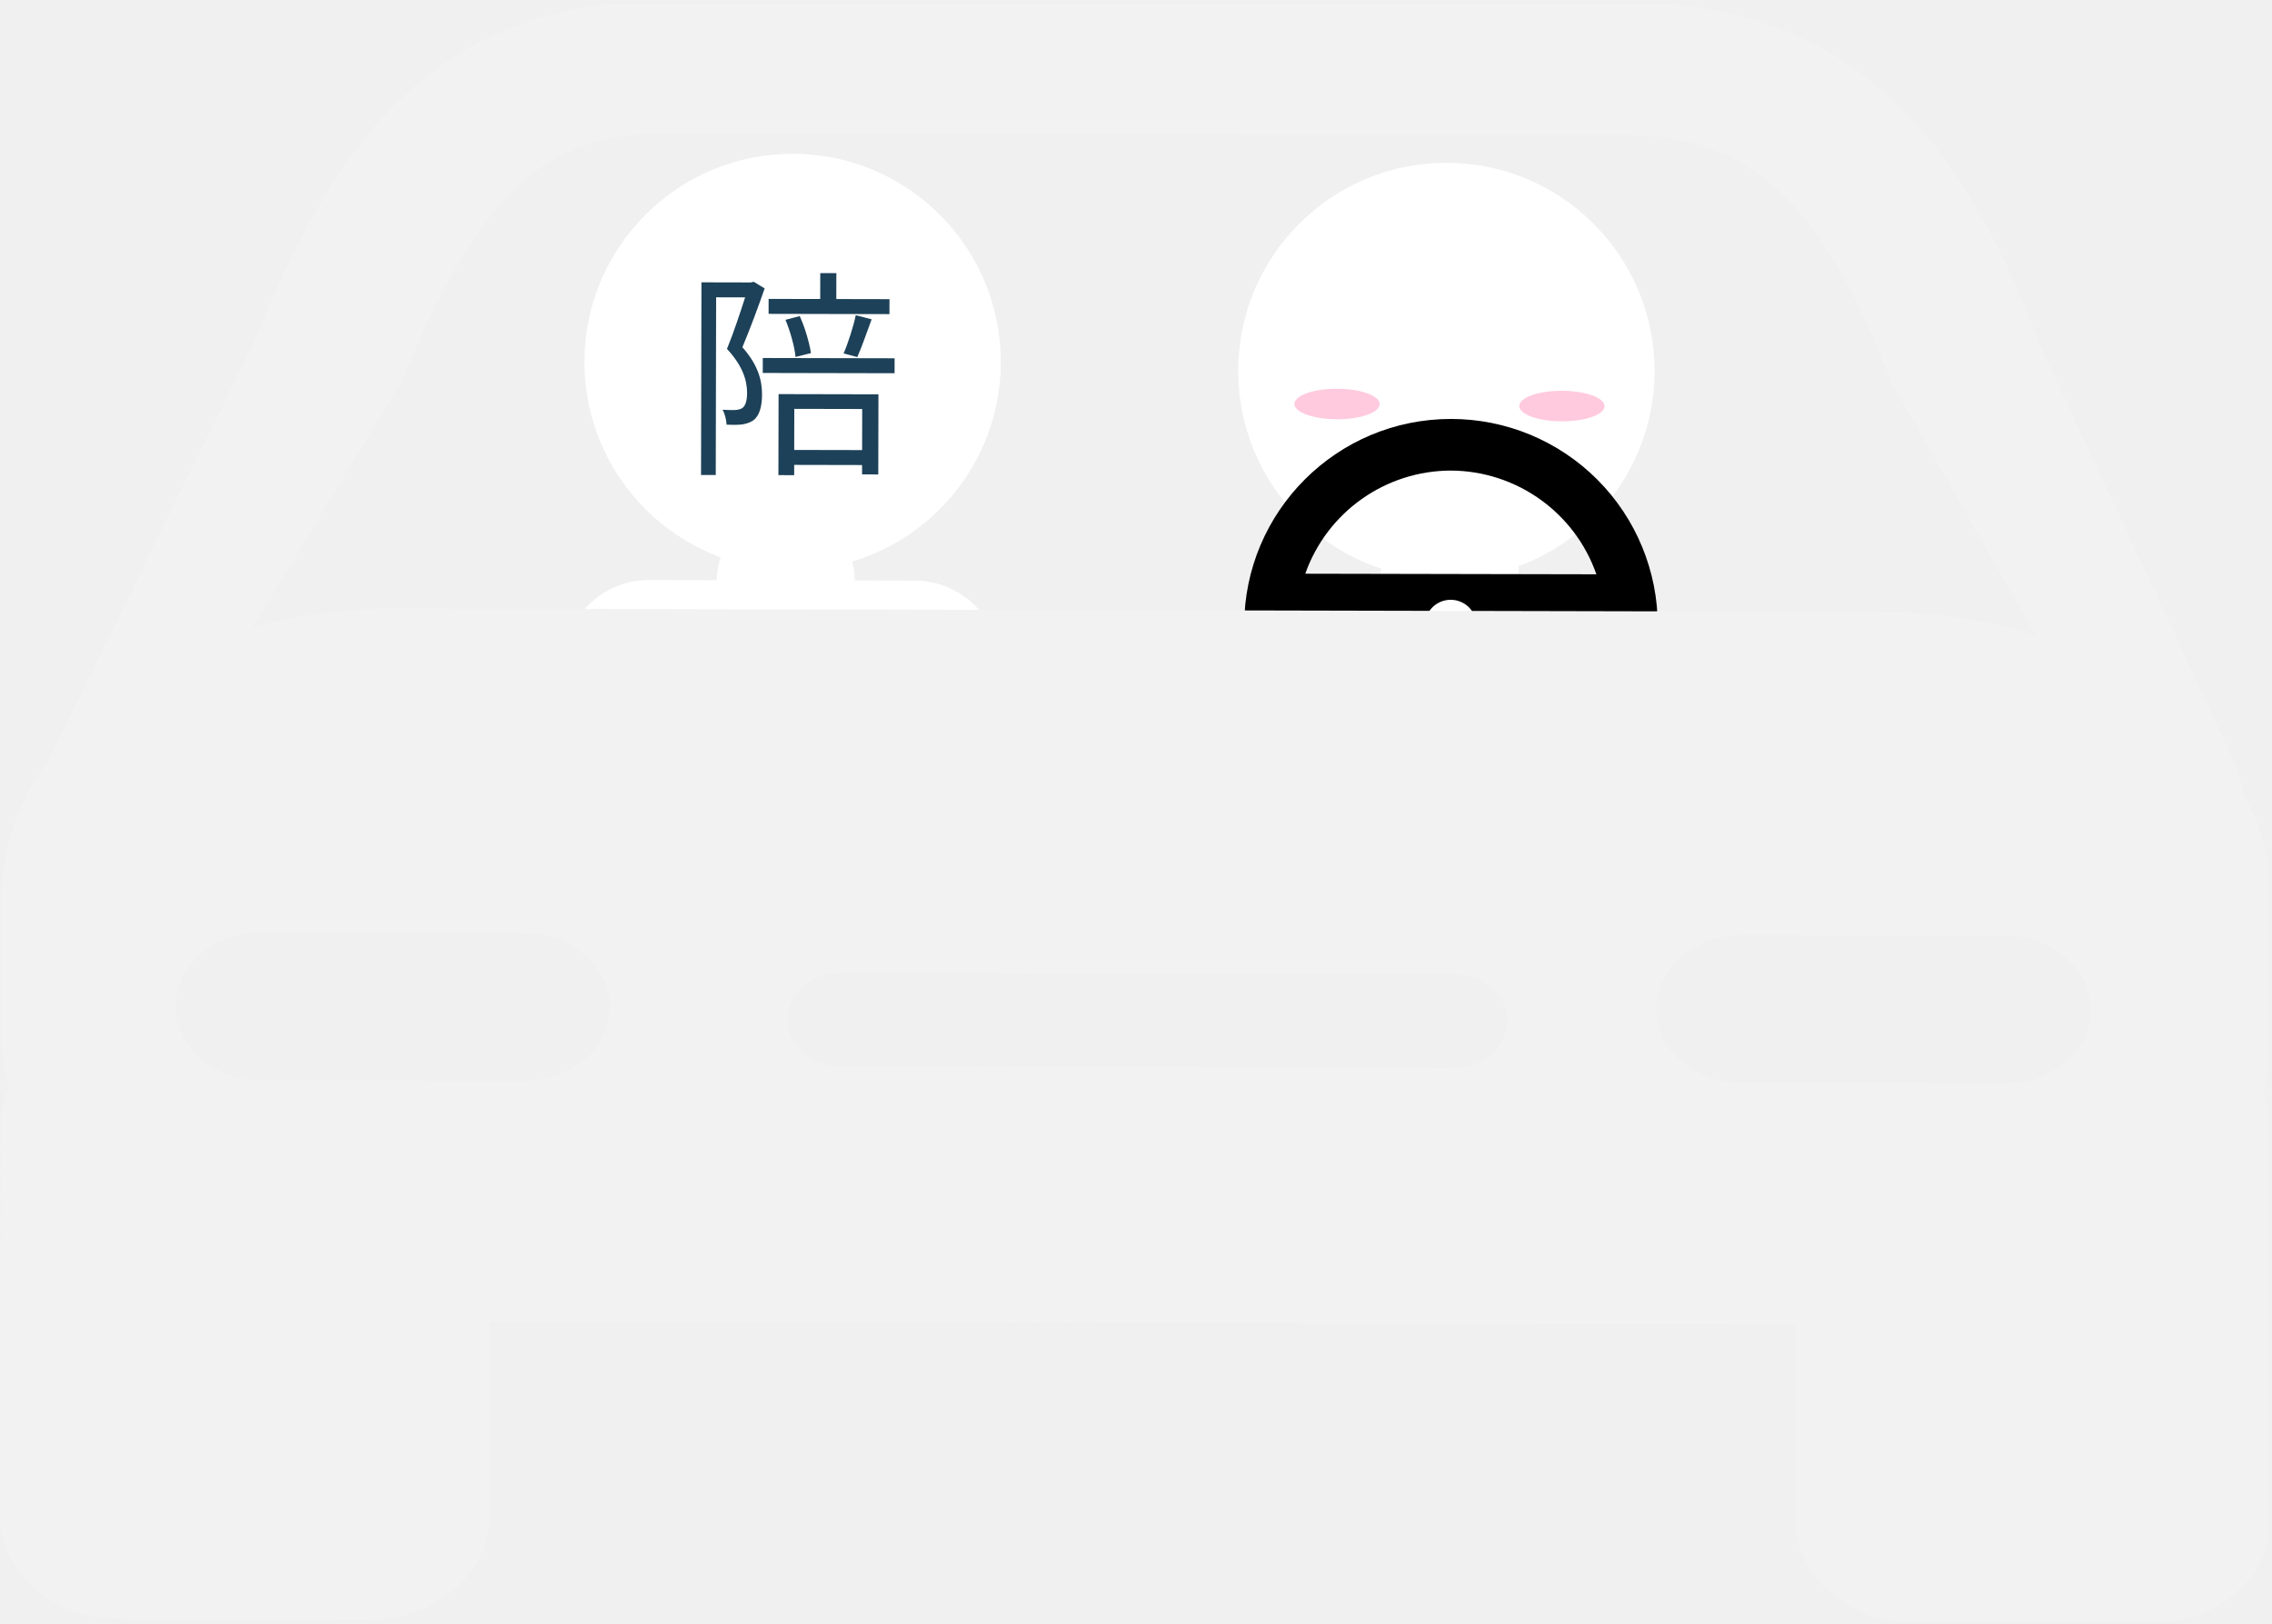
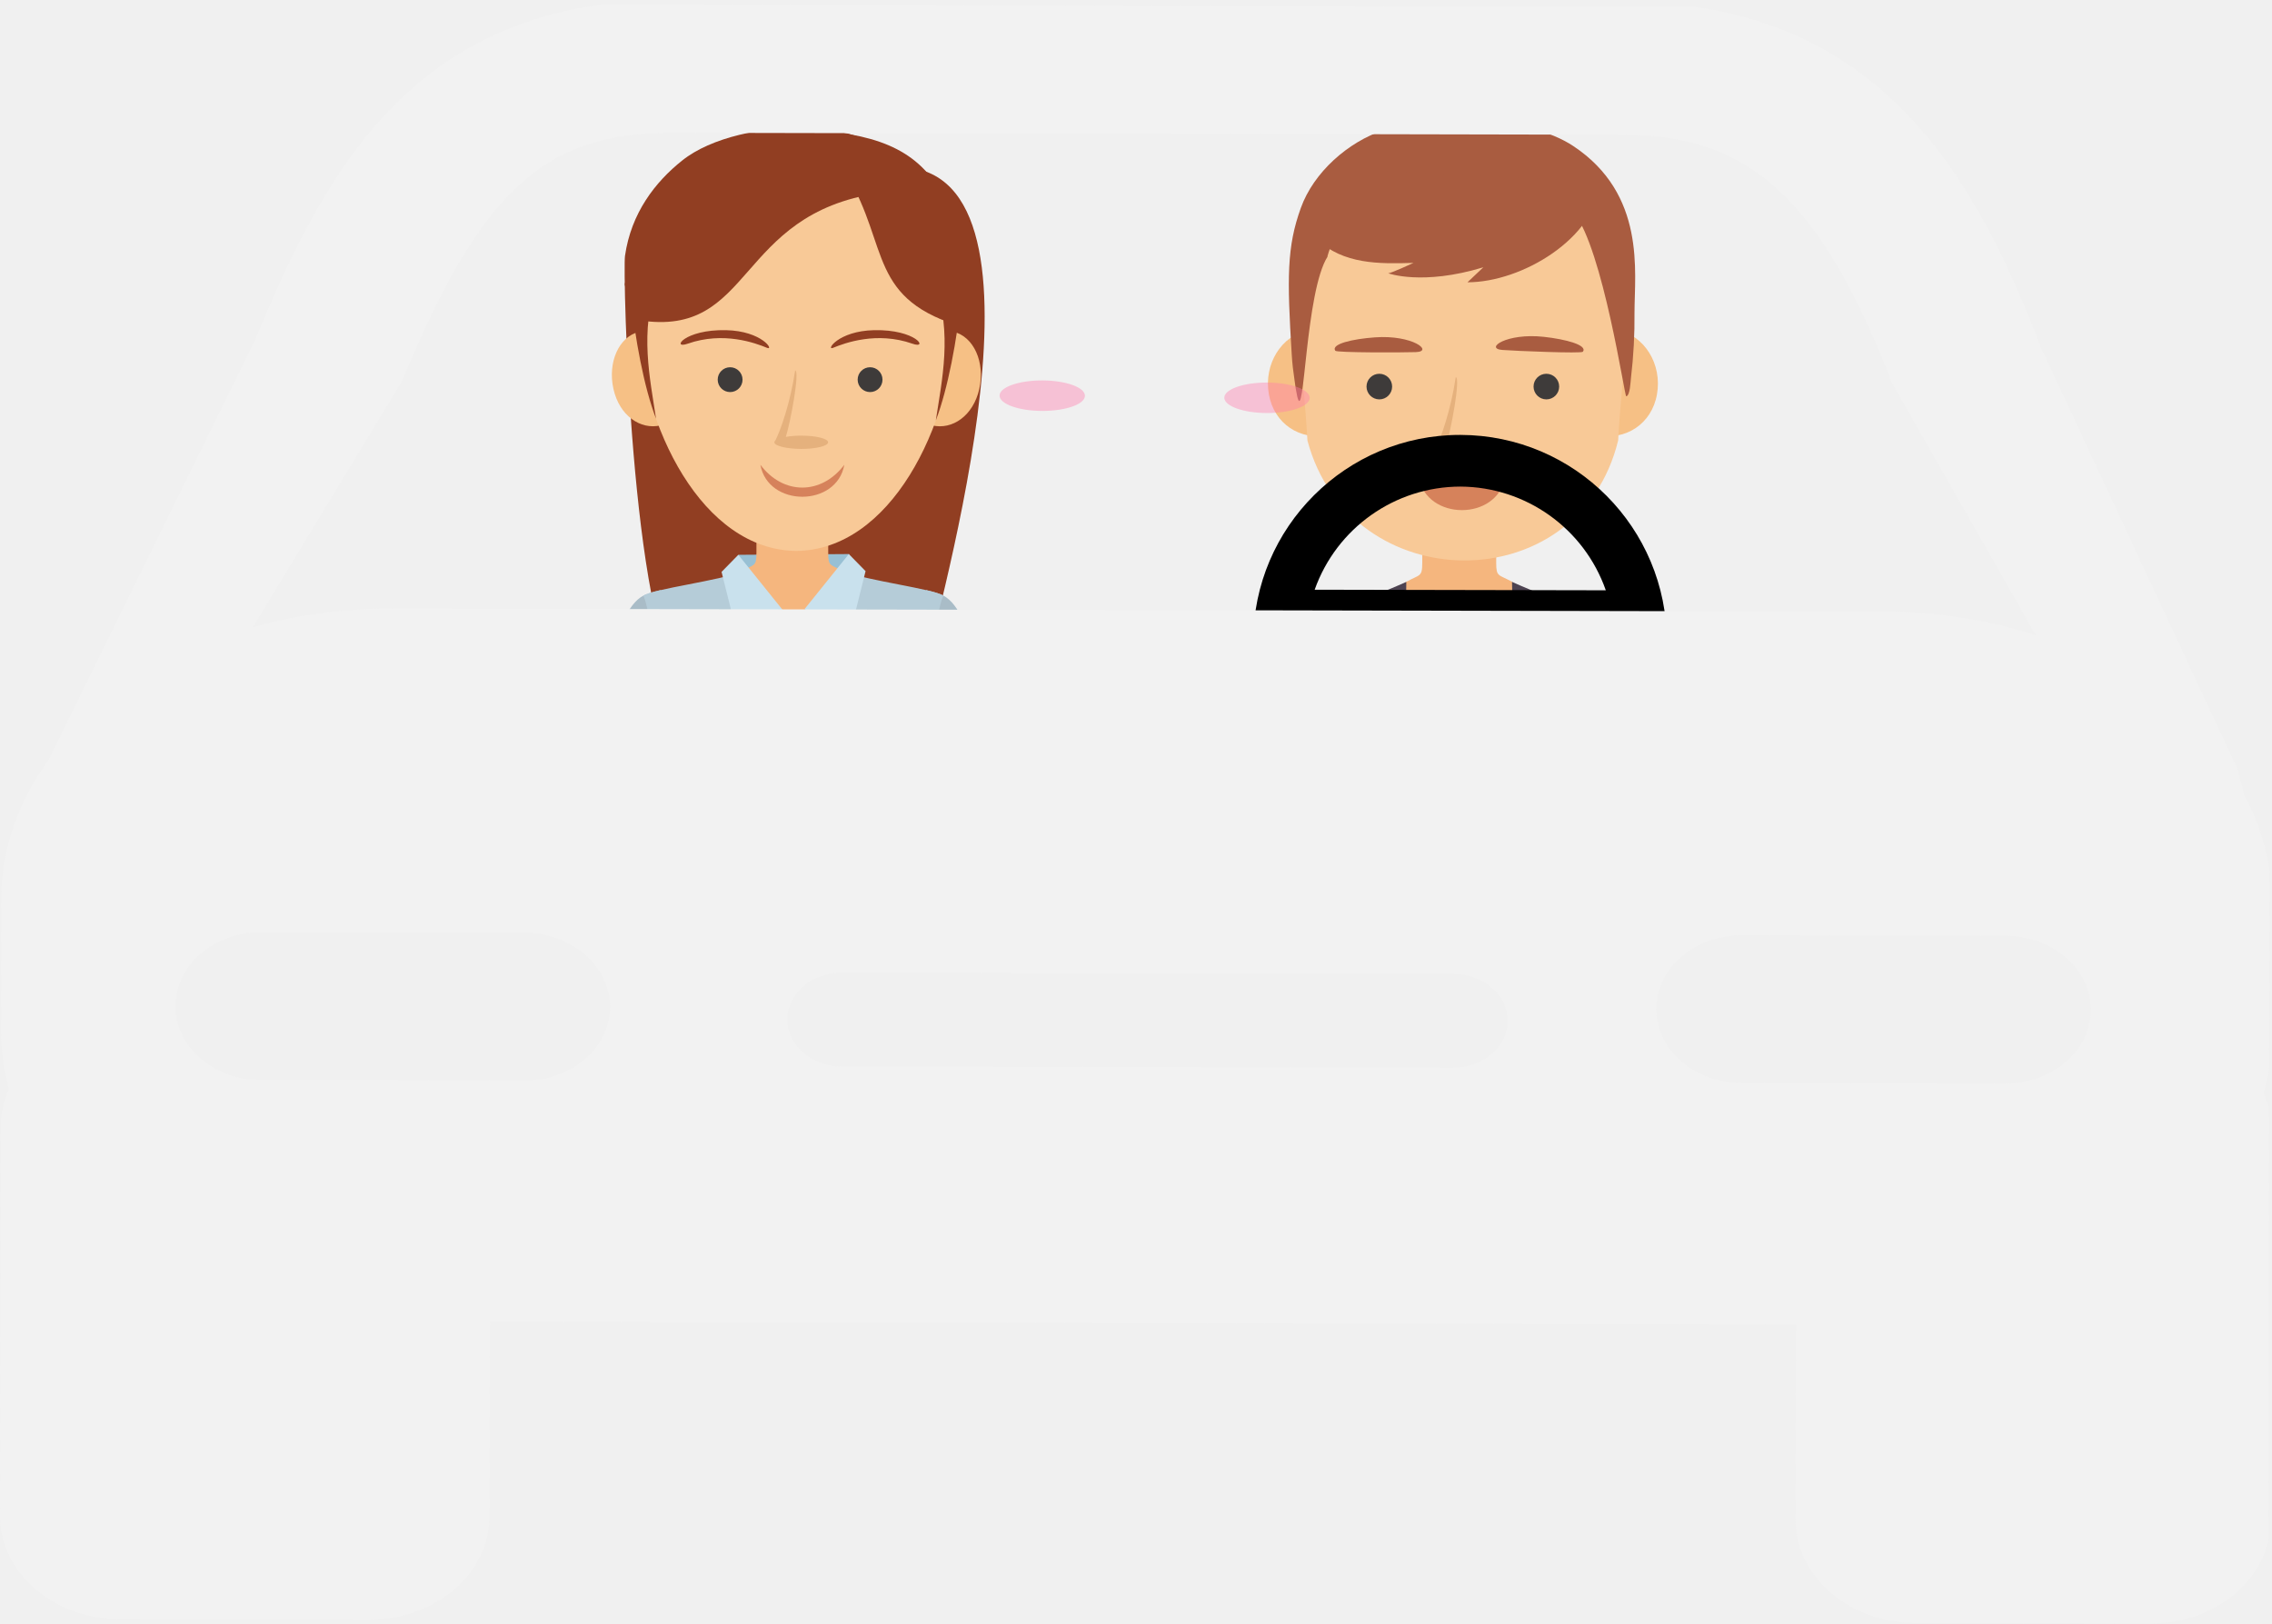
- <svg xmlns="http://www.w3.org/2000/svg" viewBox="0 0 311.07 222.27">
+ <svg xmlns="http://www.w3.org/2000/svg" viewBox="0 0 821.27 586.81">
  <defs>
-     <style>.cls-1{fill:none;}.cls-2{fill:#fff;}.cls-3{fill:#ff7bac;opacity:0.4;}.cls-4{clip-path:url(#clip-path);}.cls-5{fill:#f2f2f2;}.cls-6{font-size:30.08px;fill:#1d4158;font-family:PingFangTC-Semibold-B5pc-H, PingFang TC;}</style>
-     <clipPath id="clip-path" transform="translate(-0.03)">
-       <rect class="cls-1" x="44.8" y="-43.8" width="221.41" height="310.56" transform="matrix(0, -1, 1, 0, 43.71, 266.76)" />
+     <style>.cls-1{fill:none;}.cls-2{fill:#913e22;}.cls-10,.cls-11,.cls-12,.cls-13,.cls-14,.cls-15,.cls-16,.cls-2,.cls-3,.cls-4,.cls-5,.cls-6,.cls-7,.cls-8,.cls-9{fill-rule:evenodd;}.cls-3{fill:#a9bcc7;}.cls-4{fill:#98c0d4;}.cls-5{fill:#f5b67e;}.cls-6{fill:#b5ccd8;}.cls-7{fill:#f6c085;}.cls-8{fill:#f8c997;}.cls-9{fill:#abc3cf;}.cls-10{fill:#c9e1ed;}.cls-11{fill:#3e3b3a;}.cls-12{fill:#d6825b;}.cls-13{fill:#e5b17d;}.cls-14{fill:#443d47;}.cls-15{fill:#4d4351;}.cls-16{fill:#a95c40;}.cls-17{clip-path:url(#clip-path);}.cls-18{fill:#f2f2f2;}.cls-19{fill:#ff7bac;opacity:0.4;}</style>
+     <clipPath id="clip-path" transform="translate(-0.08)">
+       <rect class="cls-1" x="118.29" y="-115.64" width="584.53" height="819.91" transform="translate(115.4 704.26) rotate(-89.88)" />
    </clipPath>
  </defs>
  <g id="圖層_2" data-name="圖層 2">
    <g id="圖層_2-2" data-name="圖層 2">
-       <circle class="cls-2" cx="108.52" cy="49.56" r="28.5" />
-       <circle class="cls-2" cx="198.03" cy="50.79" r="28.5" />
-       <rect class="cls-2" x="98.17" y="70.01" width="18.88" height="23.78" rx="9.44" transform="translate(0.14 -0.22) rotate(0.12)" />
-       <rect class="cls-2" x="189.08" y="68.8" width="18.88" height="23.78" rx="9.44" transform="translate(0.14 -0.41) rotate(0.12)" />
-       <rect class="cls-2" x="77.17" y="79.45" width="59.79" height="23.43" rx="11.71" transform="translate(0.16 -0.22) rotate(0.12)" />
-       <rect class="cls-2" x="168.78" y="81.04" width="59.79" height="23.43" rx="11.71" transform="translate(0.16 -0.41) rotate(0.12)" />
-       <ellipse class="cls-3" cx="183.09" cy="55.31" rx="2.09" ry="5.84" transform="translate(127.37 238.29) rotate(-89.88)" />
-       <ellipse class="cls-3" cx="213.86" cy="55.6" rx="2.09" ry="5.84" transform="translate(157.8 269.34) rotate(-89.88)" />
-       <path d="M198.7,57.36A28.31,28.31,0,1,0,227,85.73,28.3,28.3,0,0,0,198.7,57.36Zm0,7.07a21.21,21.21,0,0,1,19.9,14.2l-39.86-.08a21.19,21.19,0,0,1,20-14.12Zm-.05,24.77a3.54,3.54,0,1,1,3.54-3.53,3.54,3.54,0,0,1-3.54,3.53ZM177.4,85.62c9.67,0,17.49,9.35,17.63,20.91A21.25,21.25,0,0,1,177.4,85.62Zm24.76,20.93c.19-11.56,8-20.86,17.7-20.84a21.23,21.23,0,0,1-17.7,20.84Z" transform="translate(-0.03)" />
-       <g class="cls-4">
-         <path class="cls-5" d="M311.1,123.68a31.15,31.15,0,0,0-3.84-14.9c-.25-1.18-.55-2.34-.91-3.52l-26.88-57.7-.19-.52C269.89,22.78,256.48.34,222.38.27L92.05,0C57.1-.07,44.72,22.88,35,46.41L6.64,104.12A32.23,32.23,0,0,0,.2,123.05L.17,141a30.1,30.1,0,0,0,1.08,8.11,12.25,12.25,0,0,0-1.11,5.06L0,207.51c0,7.82,7.33,14.17,16.41,14.19l34.14.07c9.07,0,16.45-6.3,16.47-14.12l0-26.68,178.82.37,0,26.67c0,7.82,7.32,14.17,16.4,14.19l32.19.07c9.09,0,16.45-6.3,16.47-14.13l.11-53.35a12.44,12.44,0,0,0-1.09-5.07,30.46,30.46,0,0,0,1.12-8.1ZM55,52.23c10.8-26.1,19.47-34.07,37-34l130.34.26c17.36,0,27,9,36.77,34.07L278.76,87a69,69,0,0,0-20.95-3.23L53.66,83.32a70.25,70.25,0,0,0-19,2.56ZM71.77,148l-36-.07c-6.48,0-11.73-4.56-11.72-10.15s5.28-10.11,11.76-10.09l36,.07c6.49,0,11.73,4.56,11.72,10.14S78.27,148,71.77,148ZM199,146.18,115.23,146c-4.1,0-7.42-2.88-7.41-6.43s3.33-6.39,7.44-6.38l83.77.17c4.1,0,7.42,2.88,7.41,6.41s-3.34,6.41-7.44,6.4Zm75.53,2.19-36-.08c-6.48,0-11.73-4.55-11.72-10.15s5.28-10.1,11.76-10.09l36,.07c6.48,0,11.73,4.56,11.72,10.14s-5.28,10.12-11.76,10.11Z" transform="translate(-0.03)" />
+       <path class="cls-2" d="M230.74,123.68c3.07,30.69-.17,89.93,23.65,106,36.28,24.41,26.42,26.18,60.43,1.13S344.39,164.83,344.18,120Z" transform="translate(-0.08)" />
+       <path class="cls-2" d="M316.66,61.26c71.3-14.1,25.47,147.26,17.68,181.12-3.38,14.69-8.32,11-21.19-10.39,0,0,24.72-60.67,26.42-95.09s-10.43-46.25-17.83-59.25S316.66,61.26,316.66,61.26Z" transform="translate(-0.08)" />
+       <path class="cls-2" d="M324.12,63c2.21,19.5-3,21.87-18.7,32.28s-22.51,10.41-20,9.14,14.65-22.31,14.65-22.31-16.35,13.17-32.92,19.76-22.52,4-22.52,4,14.66-19.11,12.75-17.63-15.93,10.62-17.84,14.87-6,23.35-3.66,44.37c1.56,14.09,29.9,58.15,30.4,78.86.25,10.44-15.13,25.82-19.66,20.6C228.28,225.74,225.11,98.53,226,92.49,228.21,77,236.94,65.75,246.7,58,267.59,41.32,321.71,41.79,324.12,63Z" transform="translate(-0.08)" />
+       <path class="cls-3" d="M311.72,236l28.12-21.23c12.31,4.06,15.86,39,17.12,55.28H327.53Z" transform="translate(-0.08)" />
+       <path class="cls-4" d="M265,217.86c.29-2.23,2-17.31,2-17.31l40-.27-.54,12.41Z" transform="translate(-0.08)" />
+       <path class="cls-5" d="M286.51,191.7h-13v8.2c0,5.09-.84,4-5.6,6.68,0,0-4.59,3.77-6,4.21,5.77,18.58,9.95,42.47,21.23,59.23h6.7c11.28-16.76,15.45-40.65,21.22-59.23-1.4-.44-6-4.21-6-4.21-4.76-2.64-5.61-1.59-5.6-6.68v-8.2Z" transform="translate(-0.08)" />
+       <path class="cls-3" d="M262,236l-28.11-21.23c-12.31,4.06-15.87,39-17.12,55.28h29.42Z" transform="translate(-0.08)" />
+       <path class="cls-6" d="M278.46,224.89c-11.43-4.19-12.86-16.44-10.54-18.24-6.93,3.16-32.39,6.27-35.22,8.72,2.3,5,6,32.45,9,54.65H332c3-22.2,6.71-49.63,9-54.65-2.82-2.45-28.29-5.56-35.21-8.72,2.32,1.8.89,14-10.54,18.24h0l-9,30.65-7.78-30.65Z" transform="translate(-0.08)" />
+       <path class="cls-7" d="M248.34,134.29c2.15,9.68-2.13,17.74-9.45,19.47s-14.92-3.51-17.07-13.18,2-18.93,9.36-20.67S246.19,124.61,248.34,134.29Z" transform="translate(-0.08)" />
+       <path class="cls-7" d="M327.53,134.29C325.38,144,329.66,152,337,153.76s14.92-3.51,17.07-13.18-2-18.93-9.36-20.67S329.68,124.61,327.53,134.29Z" transform="translate(-0.08)" />
+       <path class="cls-8" d="M287.94,49h-.17l-7.64-.31,0,.61-.8,0c-15.5.62-30.1,9-39.46,21.68S229.28,99.74,230,115.09c1.9,39.45,24,83.74,57.92,84.06,33.92-.32,56-44.61,57.91-84.06.74-15.35-.5-31.38-9.87-44.11S312,49.92,296.52,49.3l-.8,0,0-.61L288.1,49Z" transform="translate(-0.08)" />
+       <path class="cls-2" d="M312,64.24c-.46,2.17-.05,13.78,13.32,31.58s14.39,19.35,14.39,19.35c3.8-6.6,2.39-9.78,6.16-1.49,0,0,3.44-14.92,0-28.85s-7.7-19.18-13.6-21.53S312,64.24,312,64.24Z" transform="translate(-0.08)" />
+       <path class="cls-2" d="M237.59,101.86c-2.32,2.63-11.2-9.65-9.57,5.35s4.75,32.57,9.21,44.16C235.07,136.86,231.18,119.91,237.59,101.86Z" transform="translate(-0.08)" />
+       <path class="cls-2" d="M343.16,116.57c.6-10.18,2.42-34.79-.14-41.13-7.37-18.28-20.88-25.68-43.56-27.94-7-.7,3.6,11,3.6,11C321.83,85.12,312.54,105.47,343.16,116.57Z" transform="translate(-0.08)" />
+       <path class="cls-2" d="M317.89,69.77c-52.28,7.63-45.19,52.53-86.77,46-2.4-.38-5.22-13-5.22-13s4.51-20.86,12.65-32.83,17.21-15.07,26.32-18.81,33.35-6.51,37.48-1.23Z" transform="translate(-0.08)" />
+       <polygon class="cls-9" points="276.27 217.9 282.82 220.36 281.36 236.64 272.71 226.29 276.27 217.9" />
+       <polygon class="cls-10" points="260.83 206.73 266.88 200.55 282.82 220.36 267.57 233.76 260.83 206.73" />
+       <polygon class="cls-9" points="297.44 217.63 290.89 220.09 291.94 235.91 301 226.03 297.44 217.63" />
+       <polygon class="cls-10" points="312.88 206.46 306.83 200.28 290.89 220.09 306.14 233.49 312.88 206.46" />
+       <path class="cls-6" d="M238.93,213.3c-3.15.73-5.48,1.43-6.23,2.07,14.06,26.69-6.69,37.4,1,54.65h106.4c7.65-17.25-13.11-28,.95-54.65-.75-.64-3.08-1.34-6.23-2.07-4,20.62-26.88,46.78-48.81,46.8S243,234,238.93,213.3Z" transform="translate(-0.08)" />
+       <path class="cls-11" d="M264,141.73a4.49,4.49,0,1,0-4.49-4.49A4.5,4.5,0,0,0,264,141.73Z" transform="translate(-0.08)" />
+       <path class="cls-11" d="M314.59,141.73a4.49,4.49,0,1,0-4.49-4.49A4.5,4.5,0,0,0,314.59,141.73Z" transform="translate(-0.08)" />
+       <path class="cls-12" d="M305.28,168c-2.74,15.42-27.6,15.42-30.34,0C283.18,179,297,179,305.28,168Z" transform="translate(-0.08)" />
+       <path class="cls-13" d="M280,160c-.05,0-.06-.06,0-.14a.92.92,0,0,1,.36-.65c1.85-3.55,5.48-13.9,7.14-25.29,1.82.11-1.81,19.38-3.37,24a33.78,33.78,0,0,1,5.58-.44c5.37,0,9.71,1.08,9.71,2.4s-4.34,2.4-9.71,2.4C284.49,162.24,280.26,161.24,280,160Z" transform="translate(-0.08)" />
+       <path class="cls-2" d="M301.2,125.74c-2.66,1.1,1.76-6.11,14.83-6.39,15.24-.33,19.87,7,13.87,4.89C317,119.7,305.41,124,301.2,125.74Z" transform="translate(-0.08)" />
+       <path class="cls-2" d="M277.36,125.74c2.66,1.1-1.76-6.11-14.83-6.39-15.24-.33-19.88,7-13.87,4.89C261.61,119.7,273.14,124,277.36,125.74Z" transform="translate(-0.08)" />
+       <path class="cls-2" d="M338,102.47c2.32,2.63,11.19-9.65,9.57,5.36s-4.76,32.57-9.22,44.16C340.54,137.48,344.43,120.53,338,102.47Z" transform="translate(-0.08)" />
+       <path class="cls-14" d="M502.32,240.52c-1.28-1-29.75-14.36-29.75-14.36-12.68,4.18-15.52,32.65-16.81,49.41h30.29Z" transform="translate(-0.08)" />
+       <path class="cls-14" d="M552.78,240.52c1.28-1,29.75-14.36,29.75-14.36,12.68,4.18,15.52,32.65,16.81,49.41H569.06Z" transform="translate(-0.08)" />
+       <path class="cls-5" d="M527.55,195H514.19v8.44c0,5.24-.87,4.15-5.77,6.88,0,0-4.72,3.87-6.16,4.33,5.94,19.12,10.23,43.71,21.84,61H531c11.61-17.25,15.9-41.84,21.84-61-1.43-.46-6.16-4.33-6.16-4.33-4.9-2.73-5.77-1.64-5.76-6.88V195Z" transform="translate(-0.08)" />
+       <path class="cls-15" d="M527.55,240.92c-22.07-1.74-18.88-30.43-19.13-30.57-7.13,3.25-33.11,13.42-36,15.94,2.36,5.17,5.94,26.43,9,49.28h92.22c3.1-22.85,6.68-44.11,9-49.28-2.91-2.52-28.89-12.69-36-15.94C546.44,210.49,549.62,239.18,527.55,240.92Z" transform="translate(-0.08)" />
+       <path class="cls-7" d="M563.31,135.44c-1.91,10.88,4.54,19.93,14.41,21.88s19.41-3.94,21.32-14.82-4.53-21.26-14.4-23.21S565.23,124.57,563.31,135.44Z" transform="translate(-0.08)" />
+       <path class="cls-7" d="M494.46,135.44c1.92,10.88-4.53,19.93-14.4,21.88s-19.41-3.94-21.32-14.82,4.53-21.26,14.4-23.21S492.55,124.57,494.46,135.44Z" transform="translate(-0.08)" />
+       <path class="cls-8" d="M578.13,70.7C568.5,57.62,553.47,49,537.52,48.39l-.83,0,0-.62-7.86.31L521,47.73l0,.62-.83,0c-15.95.63-31,9.23-40.61,22.31s-10.92,29.61-10.16,45.41c.57,11.94,2.69,31.21,3.28,43.16,15.33,57.35,98,58.29,112.32,0,.6-12,2.71-31.22,3.28-43.16C589.05,100.31,587.77,83.8,578.13,70.7Z" transform="translate(-0.08)" />
+       <path class="cls-16" d="M480,92.7c-.76,1.65,3.62-14.92,13.23-15.2,10.06-.3,72.56,3.5,75.76-.68,10.59,13.4,18.33,66.56,18.93,66.44,1.41-.28,1.57-5.49,1.71-6.6a185.15,185.15,0,0,0,1.28-23.77c0-14.58,4.22-42.63-22.15-60.11C552.57,42,519.05,41,500.39,47c-13,4.24-25.46,15.29-30.09,28.16-5.09,14.13-5,25.18-3.28,53.17.18,3,.54,6.07,1,9.08a61,61,0,0,0,1,6C471.64,154.13,471.89,105.29,480,92.7Z" transform="translate(-0.08)" />
+       <path class="cls-16" d="M578.73,65.79c-2,20.43-28.53,36.25-48.19,36.25l5.73-5.42c-22.11,6.73-34.45,2.15-34.42,2.15.8.16,9.17-3.74,9.17-3.74-12.57.38-25.27.56-35-8.55l14.05-25Z" transform="translate(-0.08)" />
+       <path class="cls-11" d="M498.66,144.37a4.63,4.63,0,1,0-4.62-4.63A4.64,4.64,0,0,0,498.66,144.37Z" transform="translate(-0.08)" />
+       <path class="cls-11" d="M559.05,144.37a4.63,4.63,0,1,0-4.63-4.63A4.64,4.64,0,0,0,559.05,144.37Z" transform="translate(-0.08)" />
+       <path class="cls-16" d="M482.76,126.79c-1.69-2.43,6.2-4.26,14.3-4.84,13.58-1,21.36,5.11,14.81,5.33C507,127.45,483.26,127.51,482.76,126.79Z" transform="translate(-0.08)" />
+       <path class="cls-16" d="M572.25,127.15c1.78-2.37-6-4.5-14.1-5.39-13.54-1.49-21.55,4.26-15,4.74C548,126.87,571.72,127.84,572.25,127.15Z" transform="translate(-0.08)" />
+       <path class="cls-12" d="M544.14,172.49c-2.82,15.88-28.4,15.88-31.23,0C520.54,174.25,534.81,174.26,544.14,172.49Z" transform="translate(-0.08)" />
+       <path class="cls-13" d="M518.57,163.16c-.05,0-.06-.07,0-.14a.92.92,0,0,1,.38-.68c1.89-3.65,5.63-14.31,7.34-26,1.87.11-1.86,19.95-3.47,24.68a34.77,34.77,0,0,1,5.75-.44c5.52,0,10,1.1,10,2.47s-4.47,2.46-10,2.46C523.22,165.48,518.87,164.45,518.57,163.16Z" transform="translate(-0.08)" />
+       <path d="M528,157.21a74.75,74.75,0,1,0,74.59,74.9A74.75,74.75,0,0,0,528,157.21Zm0,18.68a56,56,0,0,1,52.54,37.49l-105.24-.21A56,56,0,0,1,528,175.89Zm-.13,65.39a9.34,9.34,0,1,1,9.34-9.3,9.33,9.33,0,0,1-9.34,9.3Zm-56.05-9.44c25.52,0,46.16,24.68,46.53,55.2a56.07,56.07,0,0,1-46.53-55.2Zm65.37,55.24c.5-30.52,21.21-55.06,46.73-55a56,56,0,0,1-46.73,55Z" transform="translate(-0.08)" />
+       <g class="cls-17">
+         <path class="cls-18" d="M821.34,326.53a82.21,82.21,0,0,0-10.15-39.34c-.65-3.11-1.44-6.19-2.38-9.3l-71-152.32-.49-1.38C712.53,60.15,677.12.89,587.12.7L243,0C150.76-.19,118.06,60.4,92.45,122.53L17.54,274.89c-10.81,14.89-17,31.9-17,50L.44,372.21a79.7,79.7,0,0,0,2.87,21.4A32.45,32.45,0,0,0,.37,407L.08,547.85c0,20.65,19.34,37.41,43.32,37.46l90.14.18c23.94,0,43.44-16.63,43.48-37.28l.14-70.43,472.09,1-.14,70.42c0,20.65,19.34,37.42,43.32,37.47l85,.17c24,.05,43.43-16.64,43.47-37.29l.29-140.86a32.85,32.85,0,0,0-2.88-13.39,80.38,80.38,0,0,0,3-21.39Zm-676-188.64C173.84,69,196.7,47.94,242.91,48l344.11.7c45.85.1,71.3,23.65,97.09,89.95L736,229.62a182.12,182.12,0,0,0-55.31-8.54l-539-1.1a184.46,184.46,0,0,0-50.2,6.76Zm44.19,252.72-95.08-.19c-17.11,0-31-12-30.95-26.81S77.41,336.94,94.52,337l95.08.2c17.16,0,31,12,31,26.76s-13.9,26.72-31.06,26.68Zm335.89-4.68-221.15-.45c-10.84,0-19.6-7.59-19.58-17s8.81-16.87,19.65-16.85l221.15.45c10.84,0,19.59,7.59,19.57,16.93s-8.8,16.92-19.64,16.89Zm199.4,5.78-95.06-.2c-17.11,0-31-12-31-26.81s14-26.67,31.06-26.63l95.06.19c17.11,0,31,12,31,26.76s-14,26.72-31.06,26.69Z" transform="translate(-0.08)" />
      </g>
-       <text class="cls-6" transform="translate(93.55 62.62) rotate(0.12)">陪</text>
+       <ellipse class="cls-19" cx="376.81" cy="143.03" rx="5.51" ry="15.43" transform="translate(232.93 519.54) rotate(-89.88)" />
+       <ellipse class="cls-19" cx="458.04" cy="143.78" rx="5.51" ry="15.43" transform="translate(313.25 601.53) rotate(-89.88)" />
    </g>
  </g>
</svg>
